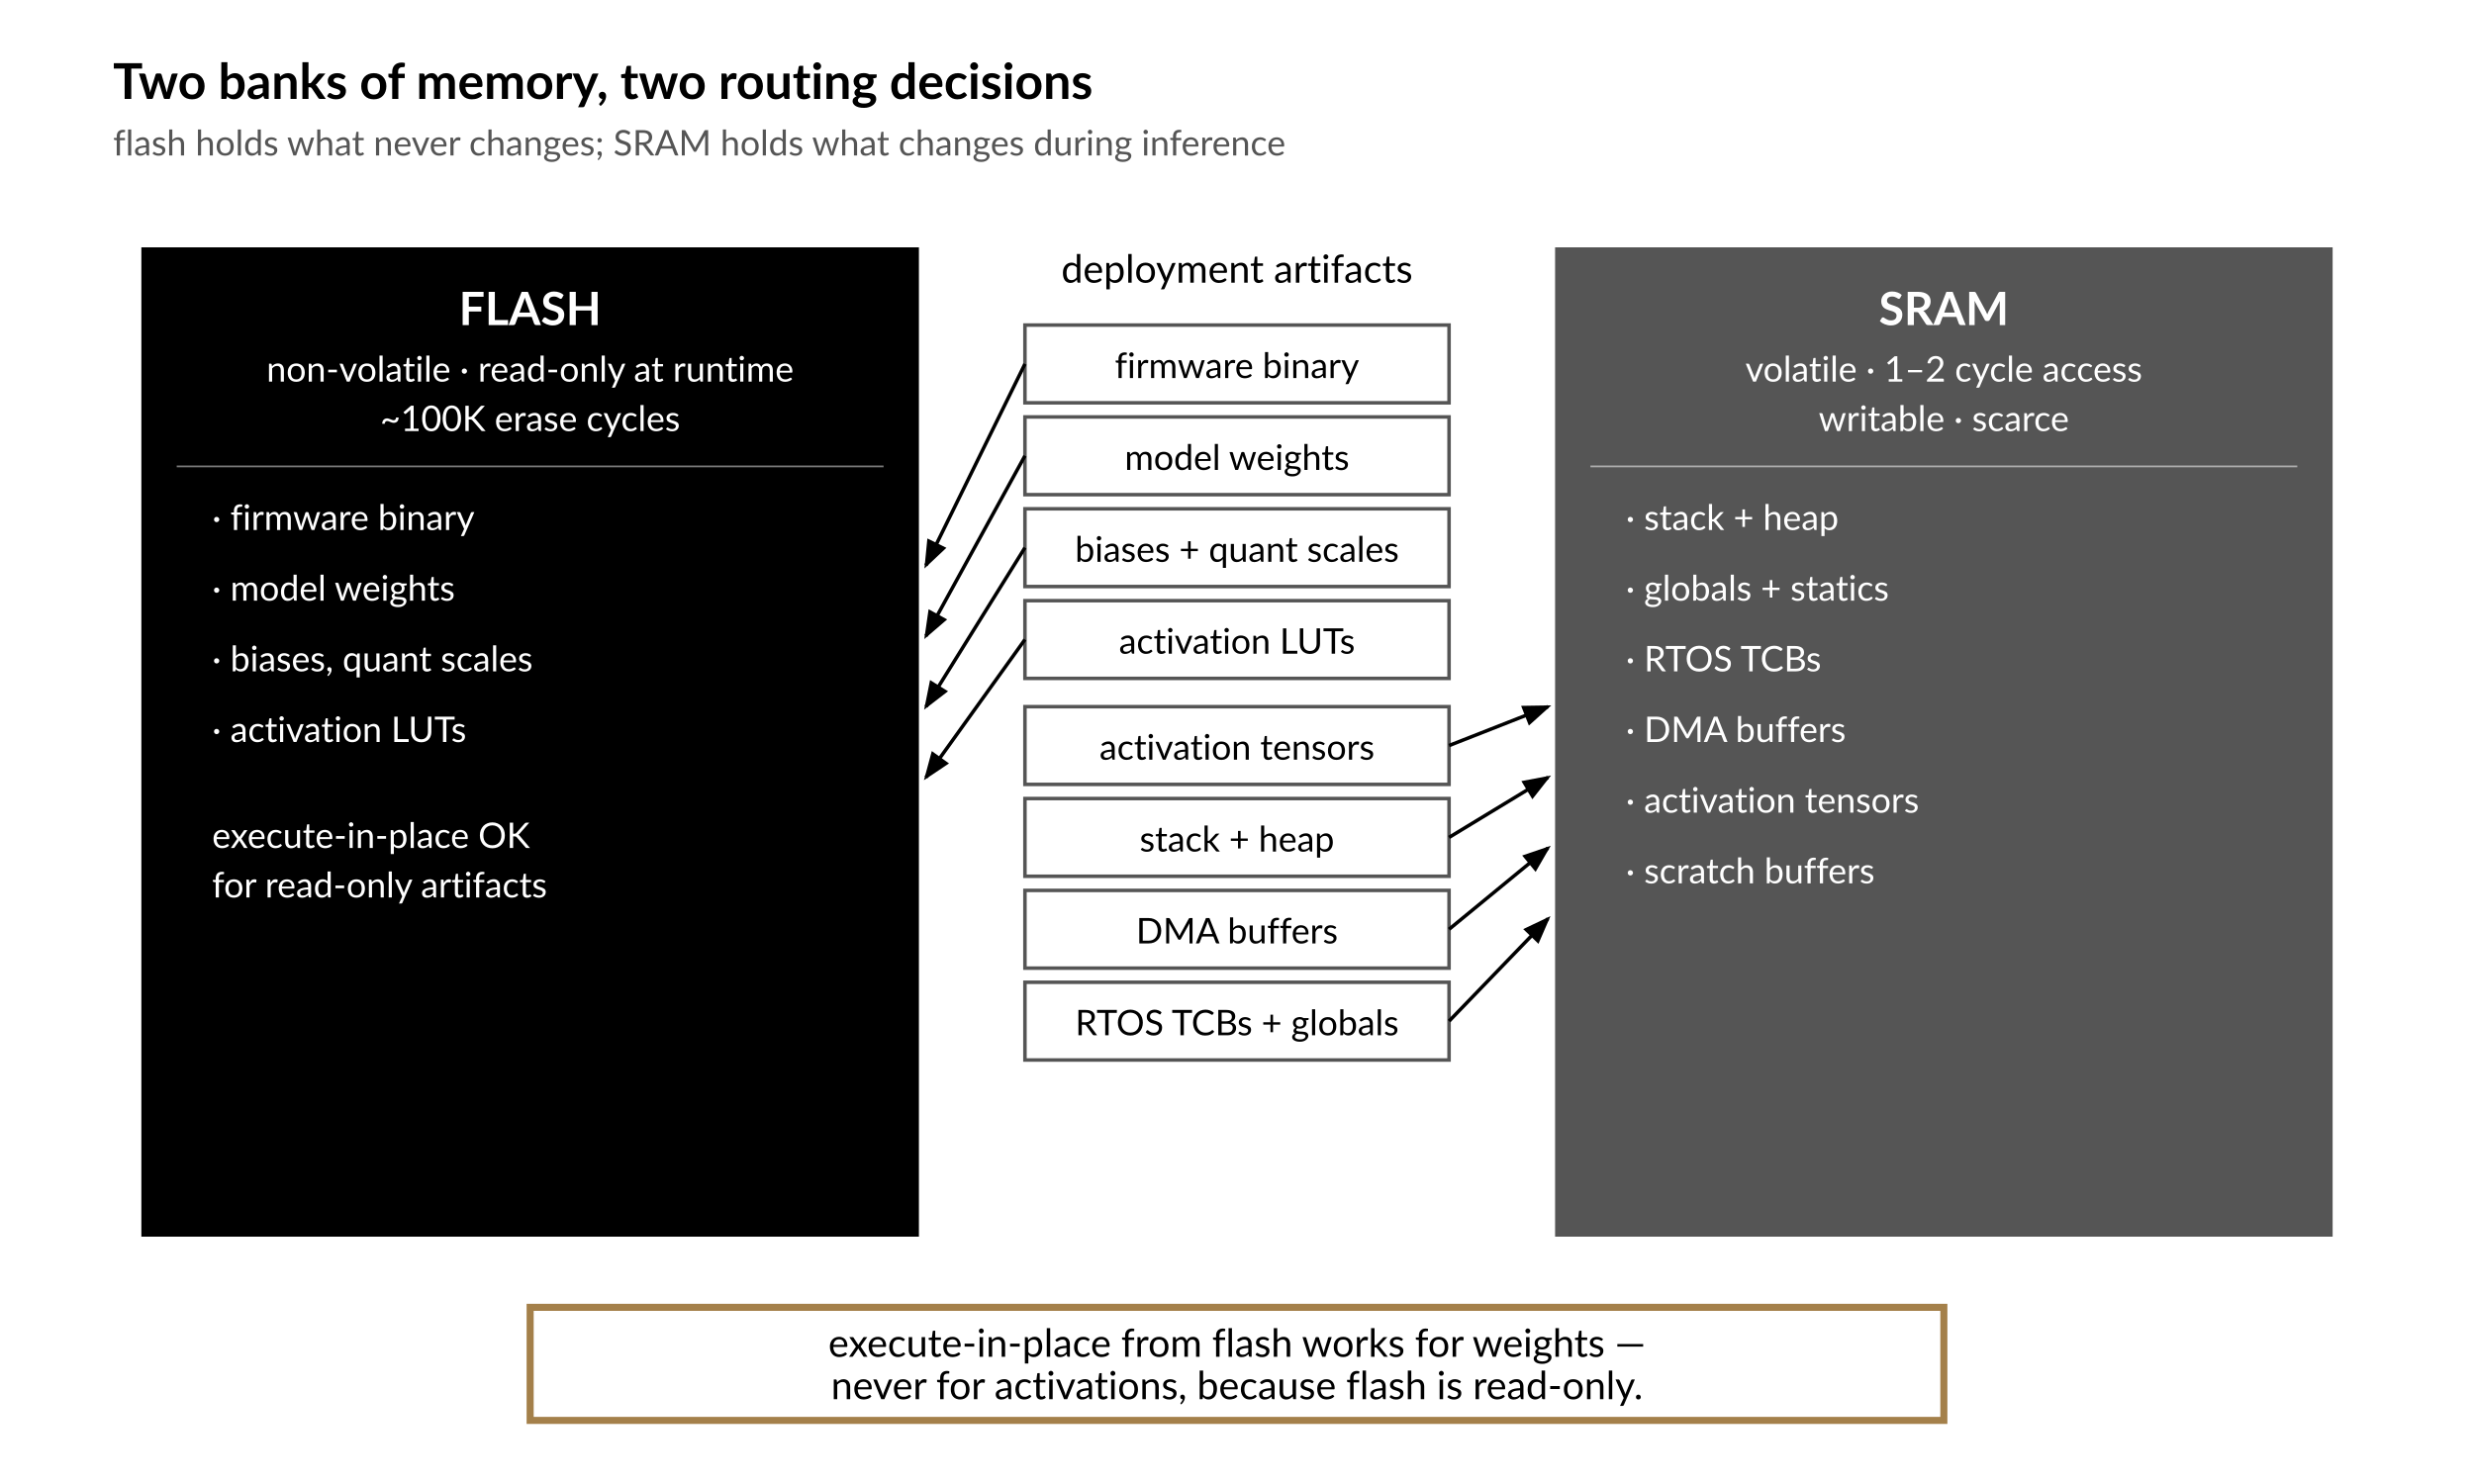
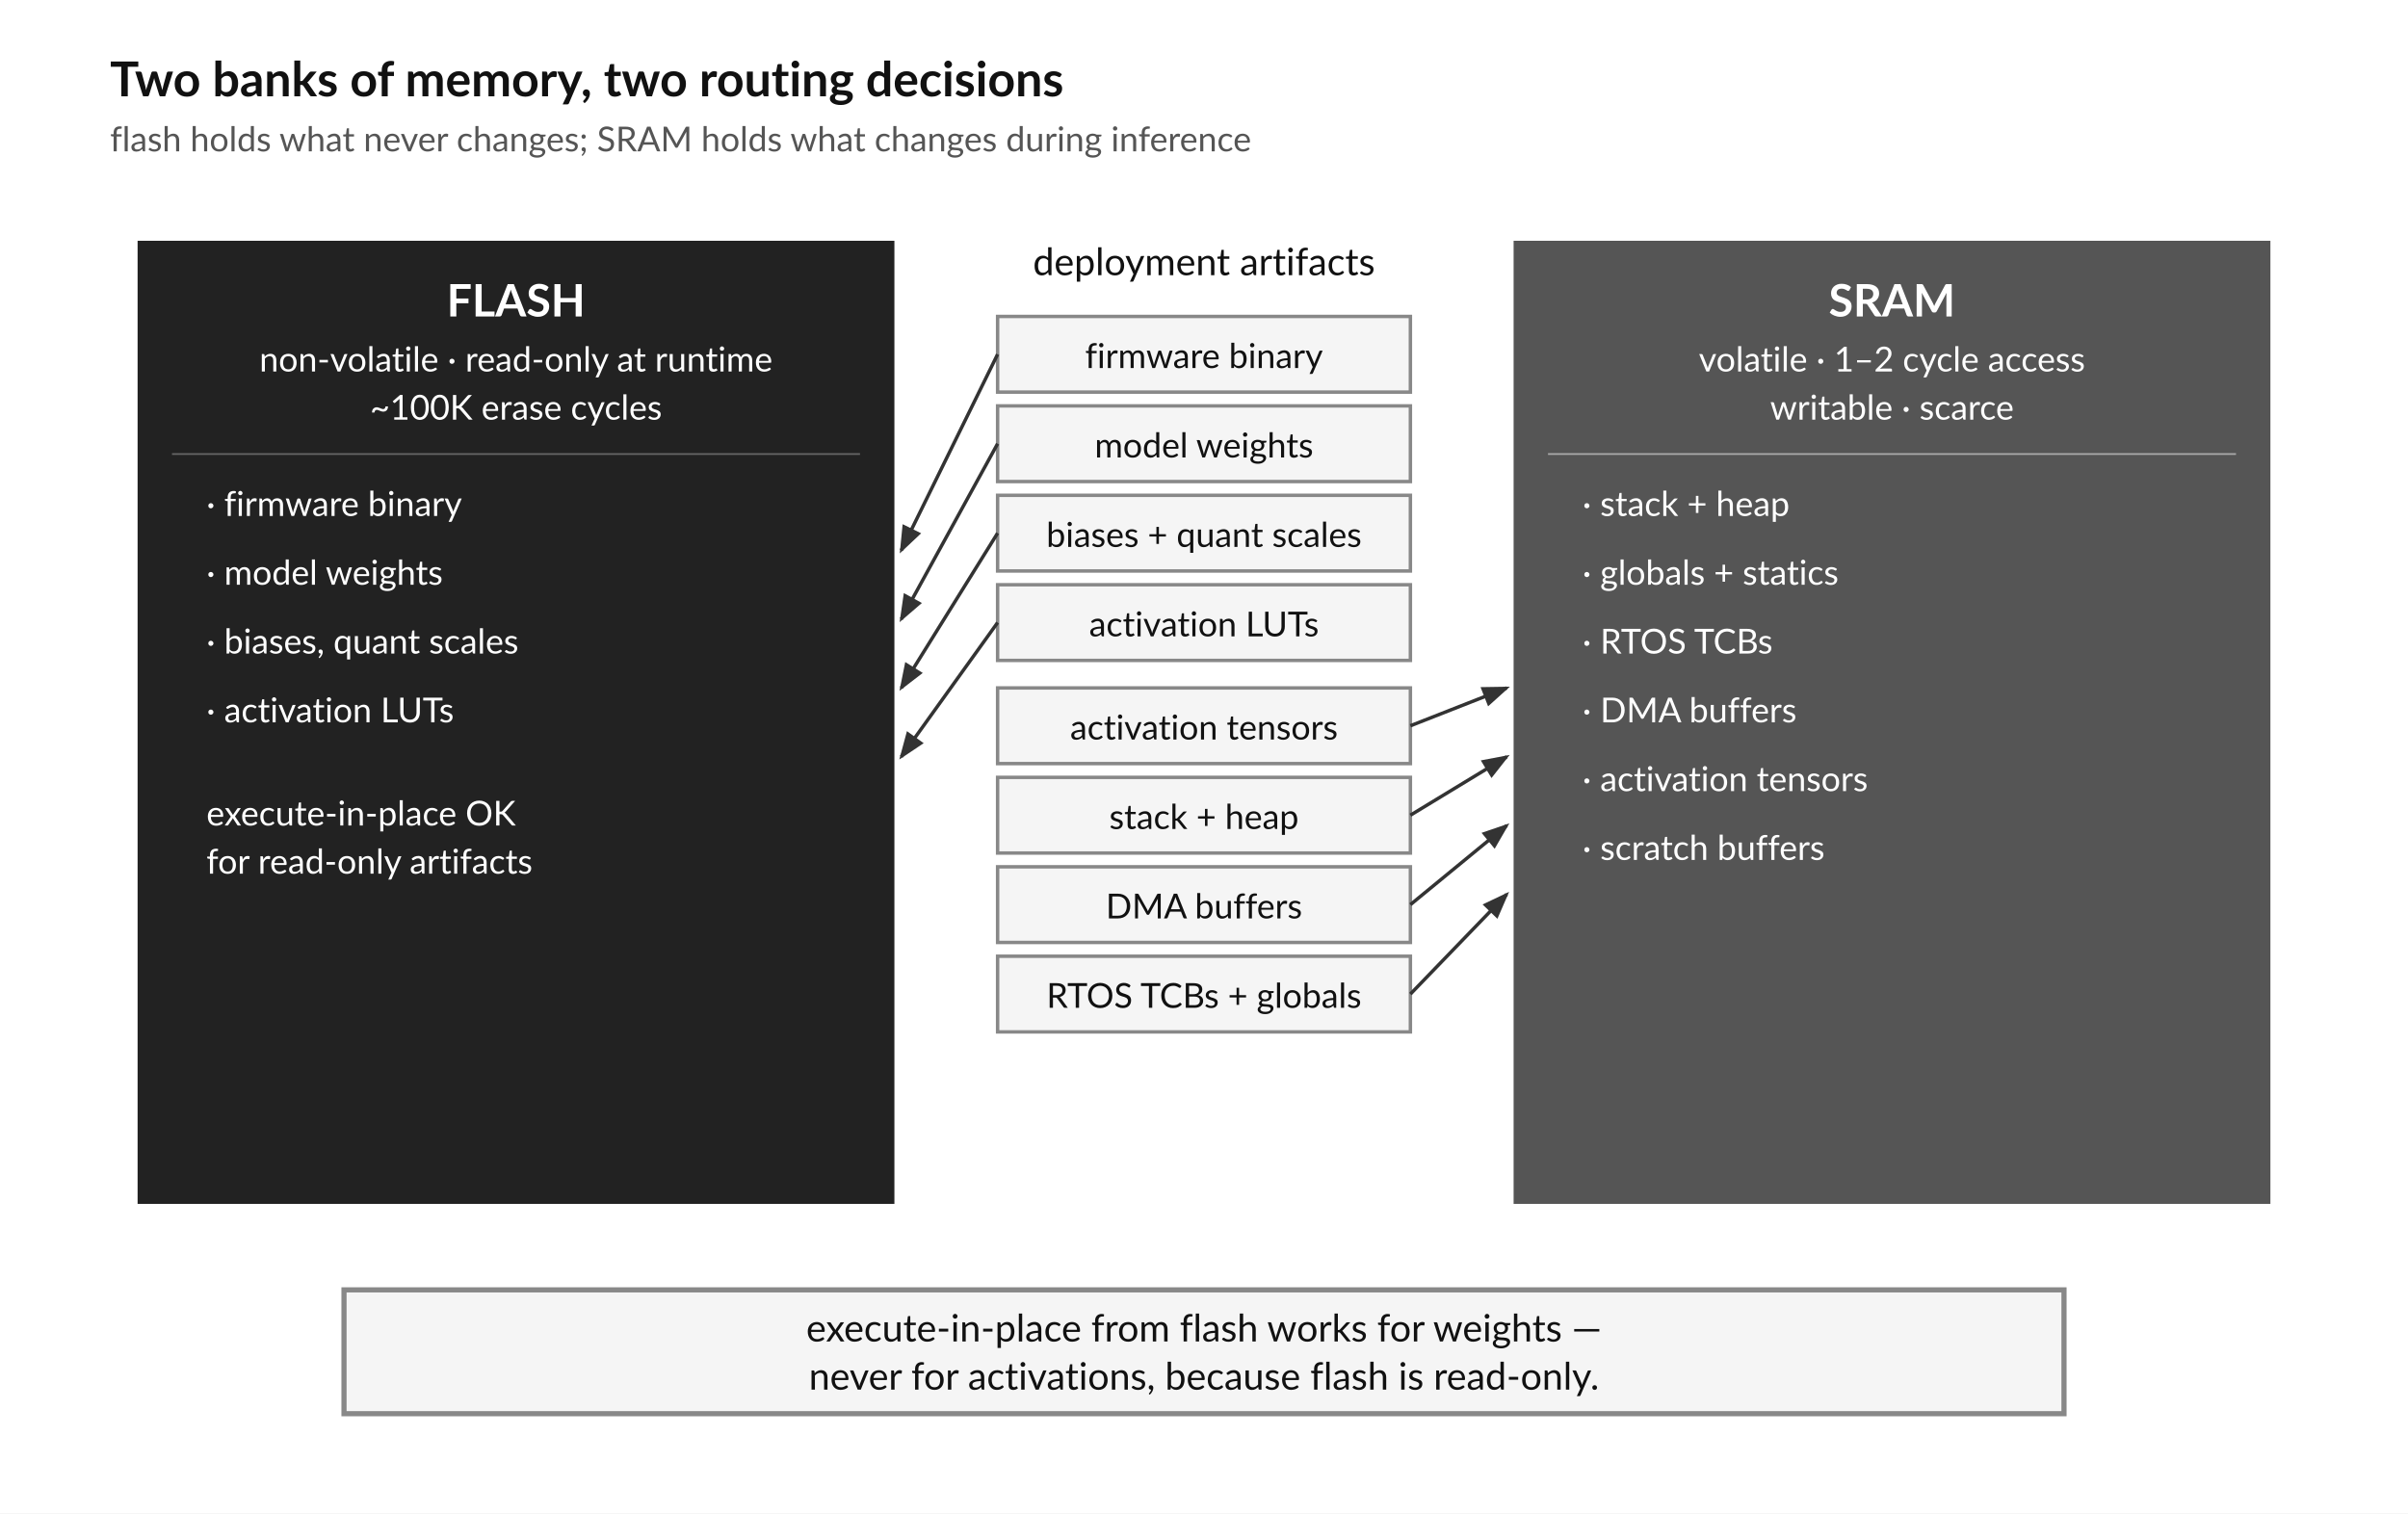
- <svg xmlns="http://www.w3.org/2000/svg" viewBox="0 0 700 420" role="img" aria-labelledby="t02 d02">
+ <svg xmlns="http://www.w3.org/2000/svg" viewBox="0 0 700 440" role="img" aria-labelledby="t02 d02">
  <defs>
    <style>
-       .ti { font-family: 'Real Head Pro', 'FF Real', Lato, sans-serif; font-size: 14px; font-weight: bold; fill: #000000; }
-       .bk { font-family: 'Real Head Pro', 'FF Real', Lato, sans-serif; font-size: 13px; font-weight: bold; fill: #FFFFFF; }
-       .lb { font-family: 'Real Head Pro', 'FF Real', Lato, sans-serif; font-size: 11px; fill: #000000; }
-       .sm { font-family: 'Real Head Pro', 'FF Real', Lato, sans-serif; font-size: 10px; fill: #555555; }
-       .cap { font-family: 'Real Head Pro', 'FF Real', Lato, sans-serif; font-size: 10px; font-style: italic; fill: #555555; }
-       .tag { font-family: 'Real Head Pro', 'FF Real', Lato, sans-serif; font-size: 10px; fill: #000000; }
-       .it { font-family: 'Real Head Pro', 'FF Real', Lato, sans-serif; font-size: 10px; fill: #FFFFFF; }
+       text { font-family: Lato, 'Helvetica Neue', Arial, sans-serif; }
+       .ti { font-size: 14px; font-weight: bold; fill: #111111; }
+       .bk { font-size: 13px; font-weight: bold; fill: #FFFFFF; }
+       .lb { font-size: 11px; fill: #111111; }
+       .sm { font-size: 10px; fill: #555555; }
+       .cap { font-size: 10px; font-style: italic; fill: #555555; }
+       .tag { font-size: 10px; fill: #111111; }
+       .it { font-size: 10px; fill: #FFFFFF; }
    </style>
    <marker id="ar2" markerWidth="8" markerHeight="6" refX="7" refY="3" orient="auto">
-       <polygon points="0 0, 8 3, 0 6" fill="#000000" />
+       <polygon points="0 0, 8 3, 0 6" fill="#333333" />
    </marker>
  </defs>
-   <rect width="700" height="420" fill="#FFFFFF" />
+   <rect width="700" height="440" fill="#FFFFFF" />
  <text x="32" y="28" class="ti">Two banks of memory, two routing decisions</text>
  <text x="32" y="44" class="sm">flash holds what never changes; SRAM holds what changes during inference</text>
  <text x="350" y="80" text-anchor="middle" class="lb">deployment artifacts</text>
  <g>
-     <rect x="290" y="92" width="120" height="22" fill="#FFFFFF" stroke="#555555" />
+     <rect x="290" y="92" width="120" height="22" fill="#F5F5F5" stroke="#888888" />
    <text x="350" y="107" text-anchor="middle" class="tag">firmware binary</text>
-     <rect x="290" y="118" width="120" height="22" fill="#FFFFFF" stroke="#555555" />
+     <rect x="290" y="118" width="120" height="22" fill="#F5F5F5" stroke="#888888" />
    <text x="350" y="133" text-anchor="middle" class="tag">model weights</text>
-     <rect x="290" y="144" width="120" height="22" fill="#FFFFFF" stroke="#555555" />
+     <rect x="290" y="144" width="120" height="22" fill="#F5F5F5" stroke="#888888" />
    <text x="350" y="159" text-anchor="middle" class="tag">biases + quant scales</text>
-     <rect x="290" y="170" width="120" height="22" fill="#FFFFFF" stroke="#555555" />
+     <rect x="290" y="170" width="120" height="22" fill="#F5F5F5" stroke="#888888" />
    <text x="350" y="185" text-anchor="middle" class="tag">activation LUTs</text>
-     <rect x="290" y="200" width="120" height="22" fill="#FFFFFF" stroke="#555555" />
+     <rect x="290" y="200" width="120" height="22" fill="#F5F5F5" stroke="#888888" />
    <text x="350" y="215" text-anchor="middle" class="tag">activation tensors</text>
-     <rect x="290" y="226" width="120" height="22" fill="#FFFFFF" stroke="#555555" />
+     <rect x="290" y="226" width="120" height="22" fill="#F5F5F5" stroke="#888888" />
    <text x="350" y="241" text-anchor="middle" class="tag">stack + heap</text>
-     <rect x="290" y="252" width="120" height="22" fill="#FFFFFF" stroke="#555555" />
+     <rect x="290" y="252" width="120" height="22" fill="#F5F5F5" stroke="#888888" />
    <text x="350" y="267" text-anchor="middle" class="tag">DMA buffers</text>
-     <rect x="290" y="278" width="120" height="22" fill="#FFFFFF" stroke="#555555" />
+     <rect x="290" y="278" width="120" height="22" fill="#F5F5F5" stroke="#888888" />
    <text x="350" y="293" text-anchor="middle" class="tag">RTOS TCBs + globals</text>
  </g>
-   <rect x="40" y="70" width="220" height="280" fill="#000000" />
+   <rect x="40" y="70" width="220" height="280" fill="#222222" />
  <text x="150" y="92" text-anchor="middle" class="bk">FLASH</text>
  <text x="150" y="108" text-anchor="middle" class="it">non-volatile · read-only at runtime</text>
  <text x="150" y="122" text-anchor="middle" class="it">~100K erase cycles</text>
-   <line x1="50" y1="132" x2="250" y2="132" stroke="#787878" stroke-width="0.5" />
+   <line x1="50" y1="132" x2="250" y2="132" stroke="#666666" stroke-width="0.5" />
  <text x="60" y="150" class="it">· firmware binary</text>
  <text x="60" y="170" class="it">· model weights</text>
  <text x="60" y="190" class="it">· biases, quant scales</text>
  <text x="60" y="210" class="it">· activation LUTs</text>
  <text x="60" y="240" class="it">execute-in-place OK</text>
  <text x="60" y="254" class="it">for read-only artifacts</text>
  <rect x="440" y="70" width="220" height="280" fill="#555555" />
  <text x="550" y="92" text-anchor="middle" class="bk">SRAM</text>
  <text x="550" y="108" text-anchor="middle" class="it">volatile · 1–2 cycle access</text>
  <text x="550" y="122" text-anchor="middle" class="it">writable · scarce</text>
-   <line x1="450" y1="132" x2="650" y2="132" stroke="#ADADAD" stroke-width="0.5" />
+   <line x1="450" y1="132" x2="650" y2="132" stroke="#AAAAAA" stroke-width="0.5" />
  <text x="460" y="150" class="it">· stack + heap</text>
  <text x="460" y="170" class="it">· globals + statics</text>
  <text x="460" y="190" class="it">· RTOS TCBs</text>
  <text x="460" y="210" class="it">· DMA buffers</text>
  <text x="460" y="230" class="it">· activation tensors</text>
  <text x="460" y="250" class="it">· scratch buffers</text>
-   <line x1="290" y1="103" x2="262" y2="160" stroke="#000000" stroke-width="1" marker-end="url(#ar2)" />
-   <line x1="290" y1="129" x2="262" y2="180" stroke="#000000" stroke-width="1" marker-end="url(#ar2)" />
-   <line x1="290" y1="155" x2="262" y2="200" stroke="#000000" stroke-width="1" marker-end="url(#ar2)" />
-   <line x1="290" y1="181" x2="262" y2="220" stroke="#000000" stroke-width="1" marker-end="url(#ar2)" />
-   <line x1="410" y1="211" x2="438" y2="200" stroke="#000000" stroke-width="1" marker-end="url(#ar2)" />
-   <line x1="410" y1="237" x2="438" y2="220" stroke="#000000" stroke-width="1" marker-end="url(#ar2)" />
-   <line x1="410" y1="263" x2="438" y2="240" stroke="#000000" stroke-width="1" marker-end="url(#ar2)" />
-   <line x1="410" y1="289" x2="438" y2="260" stroke="#000000" stroke-width="1" marker-end="url(#ar2)" />
-   <rect x="150" y="370" width="400" height="32" fill="#FFFFFF" stroke="#A4804A" stroke-width="2" />
-   <text x="350" y="384" text-anchor="middle" class="lb">execute-in-place from flash works for weights —</text>
-   <text x="350" y="396" text-anchor="middle" class="lb">never for activations, because flash is read-only.</text>
+   <line x1="290" y1="103" x2="262" y2="160" stroke="#333333" stroke-width="1" marker-end="url(#ar2)" />
+   <line x1="290" y1="129" x2="262" y2="180" stroke="#333333" stroke-width="1" marker-end="url(#ar2)" />
+   <line x1="290" y1="155" x2="262" y2="200" stroke="#333333" stroke-width="1" marker-end="url(#ar2)" />
+   <line x1="290" y1="181" x2="262" y2="220" stroke="#333333" stroke-width="1" marker-end="url(#ar2)" />
+   <line x1="410" y1="211" x2="438" y2="200" stroke="#333333" stroke-width="1" marker-end="url(#ar2)" />
+   <line x1="410" y1="237" x2="438" y2="220" stroke="#333333" stroke-width="1" marker-end="url(#ar2)" />
+   <line x1="410" y1="263" x2="438" y2="240" stroke="#333333" stroke-width="1" marker-end="url(#ar2)" />
+   <line x1="410" y1="289" x2="438" y2="260" stroke="#333333" stroke-width="1" marker-end="url(#ar2)" />
+   <rect x="100" y="375" width="500" height="36" fill="#F5F5F5" stroke="#888888" stroke-width="1.5" />
+   <text x="350" y="390" text-anchor="middle" class="lb">execute-in-place from flash works for weights —</text>
+   <text x="350" y="404" text-anchor="middle" class="lb">never for activations, because flash is read-only.</text>
</svg>
